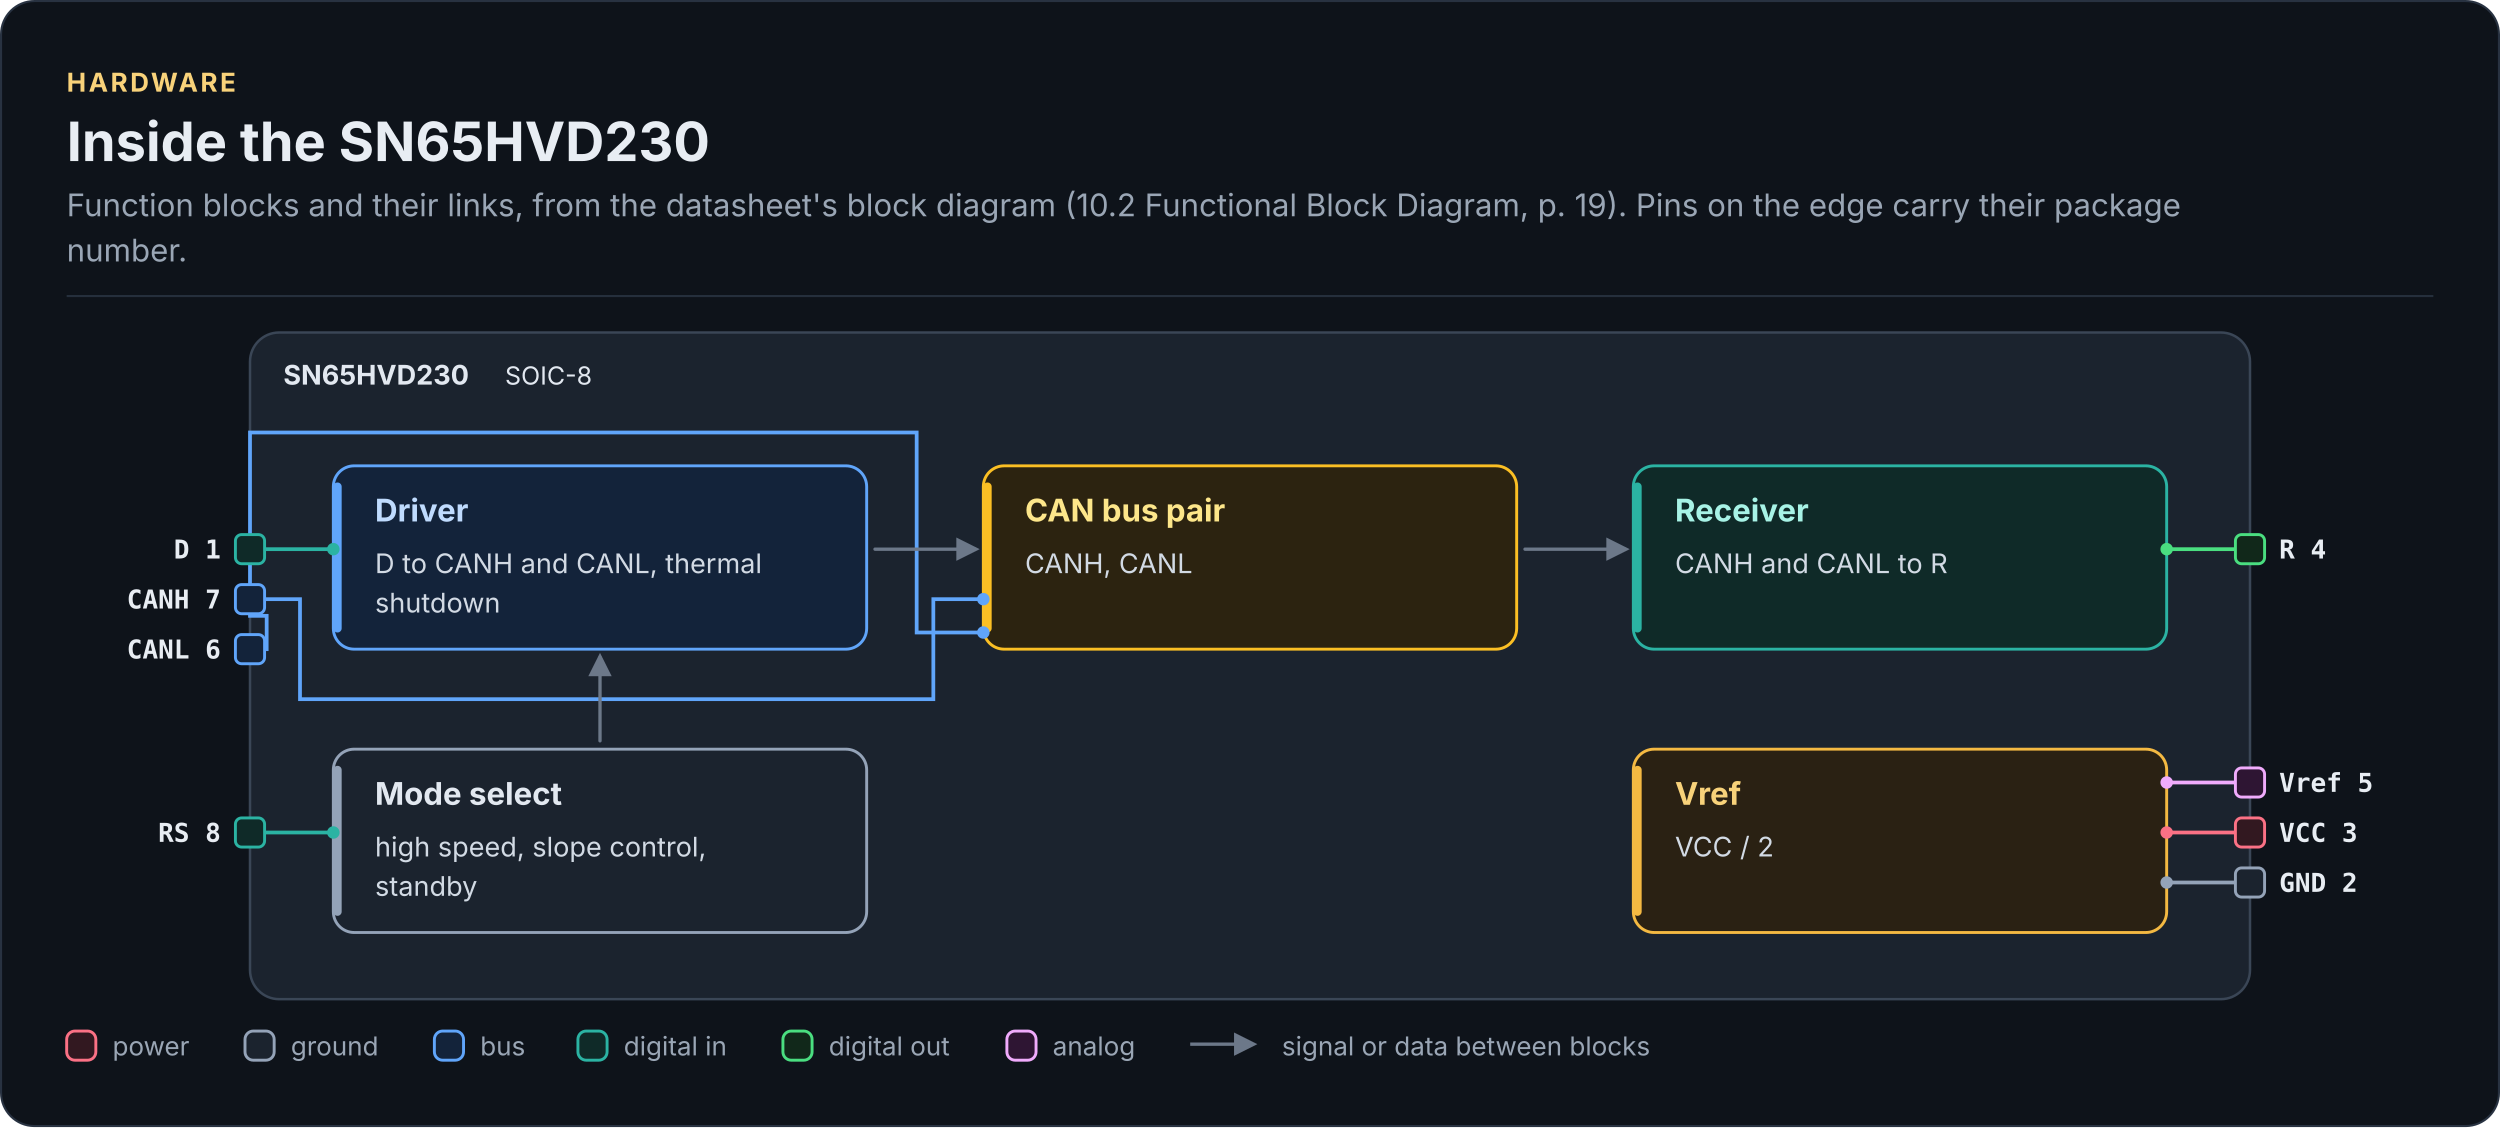
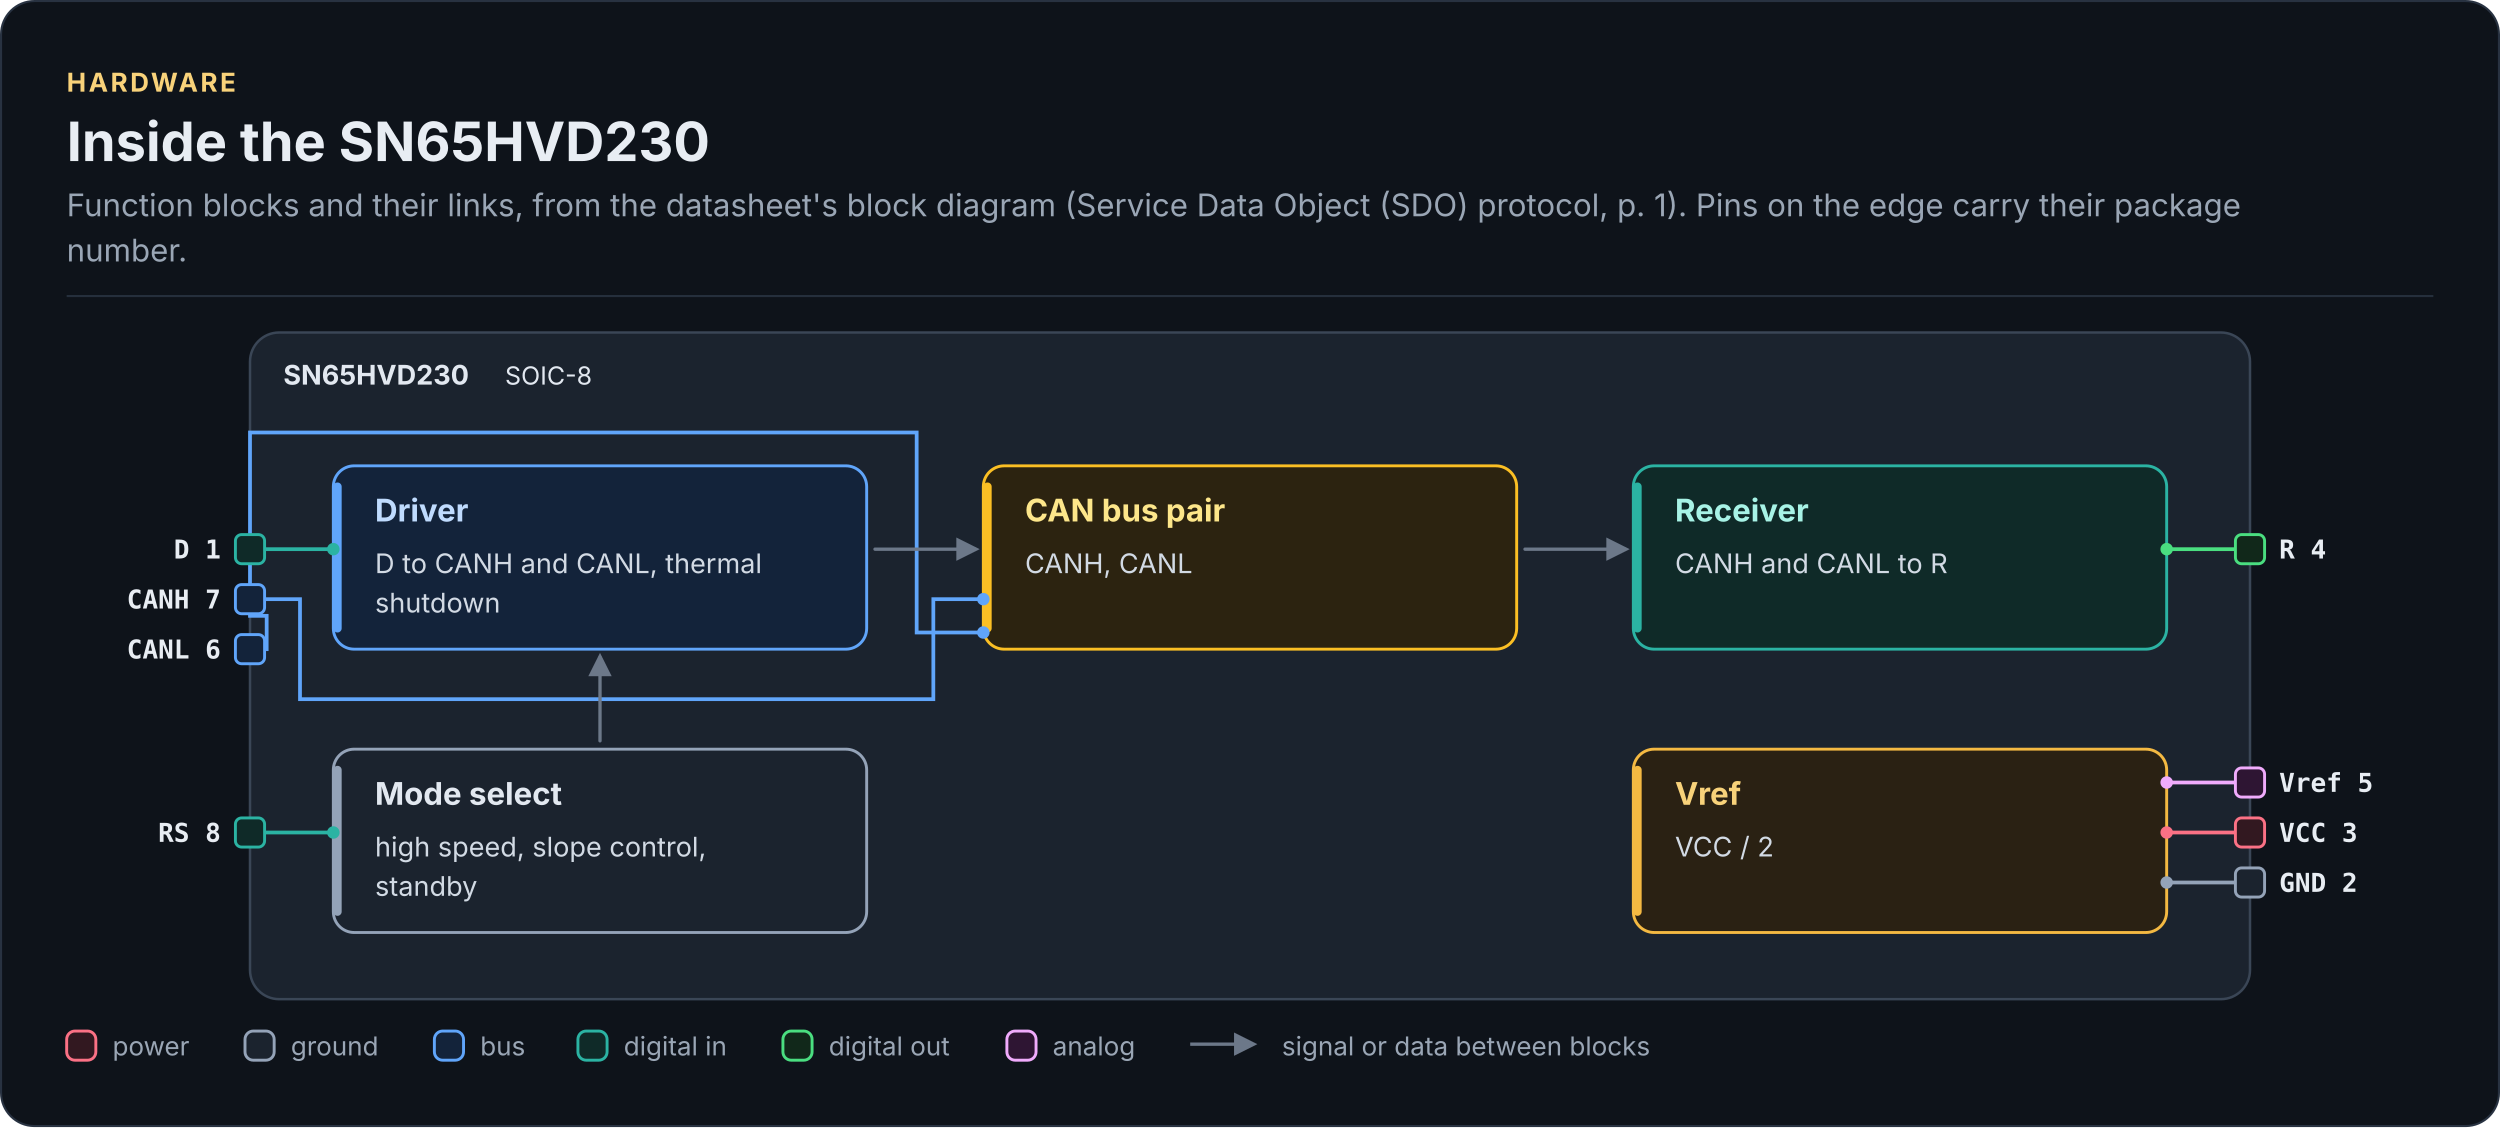
<svg xmlns="http://www.w3.org/2000/svg" width="1200" height="541" viewBox="0 0 1200 541" role="img" aria-labelledby="chip-blocks-title chip-blocks-desc" font-family="Inter, 'Segoe UI', Roboto, 'Helvetica Neue', Arial, sans-serif">
  <defs>
    <marker id="fk-arrow-rail" viewBox="0 0 10 10" refX="8" refY="5" markerWidth="7" markerHeight="7" orient="auto-start-reverse">
      <path d="M0 0L10 5L0 10z" fill="#6C7889" />
    </marker>
  </defs>
  <rect x="0.5" y="0.5" width="1199" height="540" rx="16" fill="#0E131A" stroke="#283241" />
  <text x="32" y="44" font-size="12.5" font-weight="700" letter-spacing="1.2" fill="#F8D27A">HARDWARE</text>
  <text x="32" y="77.3" font-size="26" font-weight="700" fill="#E8EDF3">Inside the SN65HVD230</text>
-   <text x="32" y="103.8" font-size="15" fill="#9AA6B5">Function blocks and their links, from the datasheet's block diagram (10.2 Functional Block Diagram, p. 19). Pins on the edge carry their package</text>
+   <text x="32" y="103.8" font-size="15" fill="#9AA6B5">Function blocks and their links, from the datasheet's block diagram (Service Data Object (SDO) protocol, p. 1). Pins on the edge carry their package</text>
  <text x="32" y="125.5" font-size="15" fill="#9AA6B5">number.</text>
  <rect x="32" y="141.6" width="1136" height="1" fill="#252F3C" />
  <rect x="120" y="159.6" width="960" height="320" rx="14" fill="#1B232E" stroke="#3A4656" stroke-width="1.2" />
  <path d="M127 263.6 L160 263.6" fill="none" stroke="#2BB3A3" stroke-width="1.8" />
  <path d="M127 287.6 L144 287.6 L144 335.6 L448 335.6 L448 287.6 L472 287.6" fill="none" stroke="#60A5FA" stroke-width="1.8" />
  <path d="M127 311.6 L128 311.6 L128 295.6 L120 295.6 L120 207.6 L440 207.6 L440 303.6 L472 303.6" fill="none" stroke="#60A5FA" stroke-width="1.8" />
  <path d="M127 399.6 L160 399.6" fill="none" stroke="#2BB3A3" stroke-width="1.8" />
  <path d="M1073 263.6 L1040 263.6" fill="none" stroke="#4ADE80" stroke-width="1.8" />
  <path d="M1073 375.6 L1040 375.6" fill="none" stroke="#F0ABFC" stroke-width="1.8" />
  <path d="M1073 399.6 L1040 399.6" fill="none" stroke="#FB7185" stroke-width="1.8" />
  <path d="M1073 423.6 L1040 423.6" fill="none" stroke="#94A3B8" stroke-width="1.8" />
  <path d="M420 263.6 L468 263.6" fill="none" stroke="#6C7889" stroke-width="1.6" stroke-linecap="round" stroke-linejoin="round" marker-end="url(#fk-arrow-rail)" />
  <path d="M732 263.6 L780 263.6" fill="none" stroke="#6C7889" stroke-width="1.6" stroke-linecap="round" stroke-linejoin="round" marker-end="url(#fk-arrow-rail)" />
  <path d="M288 355.6 L288 315.6" fill="none" stroke="#6C7889" stroke-width="1.6" stroke-linecap="round" stroke-linejoin="round" marker-end="url(#fk-arrow-rail)" />
  <rect x="160" y="223.6" width="256" height="88" rx="10" fill="#13233A" stroke="#60A5FA" stroke-width="1.4" />
  <rect x="160" y="231.6" width="4" height="72" rx="2" fill="#60A5FA" />
  <rect x="472" y="223.6" width="256" height="88" rx="10" fill="#2C2310" stroke="#FBBF24" stroke-width="1.4" />
  <rect x="472" y="231.6" width="4" height="72" rx="2" fill="#FBBF24" />
  <rect x="784" y="223.6" width="256" height="88" rx="10" fill="#0F2A28" stroke="#2BB3A3" stroke-width="1.4" />
  <rect x="784" y="231.6" width="4" height="72" rx="2" fill="#2BB3A3" />
  <rect x="160" y="359.6" width="256" height="88" rx="10" fill="#1B232E" stroke="#94A3B8" stroke-width="1.4" />
  <rect x="160" y="367.6" width="4" height="72" rx="2" fill="#94A3B8" />
  <rect x="784" y="359.6" width="256" height="88" rx="10" fill="#2A2113" stroke="#F4B942" stroke-width="1.4" />
  <rect x="784" y="367.6" width="4" height="72" rx="2" fill="#F4B942" />
  <rect x="113" y="256.6" width="14" height="14" rx="3" fill="#0F2A28" stroke="#2BB3A3" stroke-width="1.4" />
  <rect x="113" y="280.6" width="14" height="14" rx="3" fill="#13233A" stroke="#60A5FA" stroke-width="1.4" />
  <rect x="113" y="304.6" width="14" height="14" rx="3" fill="#13233A" stroke="#60A5FA" stroke-width="1.4" />
  <rect x="113" y="392.6" width="14" height="14" rx="3" fill="#0F2A28" stroke="#2BB3A3" stroke-width="1.4" />
  <rect x="1073" y="256.6" width="14" height="14" rx="3" fill="#11281A" stroke="#4ADE80" stroke-width="1.4" />
  <rect x="1073" y="368.6" width="14" height="14" rx="3" fill="#2E1533" stroke="#F0ABFC" stroke-width="1.4" />
  <rect x="1073" y="392.6" width="14" height="14" rx="3" fill="#321820" stroke="#FB7185" stroke-width="1.4" />
  <rect x="1073" y="416.6" width="14" height="14" rx="3" fill="#1B232E" stroke="#94A3B8" stroke-width="1.4" />
  <text x="136" y="184.6" font-size="13" font-weight="700" fill="#E2E8F0">SN65HVD230</text>
  <text x="242.4" y="184.6" font-size="12" fill="#E2E8F0">SOIC-8</text>
  <text x="180" y="250.3" font-size="15" font-weight="700" fill="#BFDBFE">Driver</text>
  <text x="180" y="275.1" font-size="13" fill="#D2DAE4">D to CANH and CANL, thermal</text>
  <text x="180" y="294" font-size="13" fill="#D2DAE4">shutdown</text>
  <text x="492" y="250.3" font-size="15" font-weight="700" fill="#FDE68A">CAN bus pair</text>
  <text x="492" y="275.1" font-size="13" fill="#D2DAE4">CANH, CANL</text>
  <text x="804" y="250.3" font-size="15" font-weight="700" fill="#A7F3E6">Receiver</text>
  <text x="804" y="275.1" font-size="13" fill="#D2DAE4">CANH and CANL to R</text>
  <text x="180" y="386.3" font-size="15" font-weight="700" fill="#E2E8F0">Mode select</text>
  <text x="180" y="411.1" font-size="13" fill="#D2DAE4">high speed, slope control,</text>
  <text x="180" y="430" font-size="13" fill="#D2DAE4">standby</text>
  <text x="804" y="386.3" font-size="15" font-weight="700" fill="#F8D27A">Vref</text>
  <text x="804" y="411.1" font-size="13" fill="#D2DAE4">VCC / 2</text>
  <text x="106" y="268.1" font-size="12.5" font-weight="600" font-family="'JetBrains Mono', 'SFMono-Regular', Menlo, Consolas, monospace" text-anchor="end" fill="#E8EDF3">D  1</text>
  <text x="106" y="292.1" font-size="12.5" font-weight="600" font-family="'JetBrains Mono', 'SFMono-Regular', Menlo, Consolas, monospace" text-anchor="end" fill="#E8EDF3">CANH  7</text>
  <text x="106" y="316.1" font-size="12.5" font-weight="600" font-family="'JetBrains Mono', 'SFMono-Regular', Menlo, Consolas, monospace" text-anchor="end" fill="#E8EDF3">CANL  6</text>
  <text x="106" y="404.1" font-size="12.5" font-weight="600" font-family="'JetBrains Mono', 'SFMono-Regular', Menlo, Consolas, monospace" text-anchor="end" fill="#E8EDF3">RS  8</text>
  <text x="1094" y="268.1" font-size="12.5" font-weight="600" font-family="'JetBrains Mono', 'SFMono-Regular', Menlo, Consolas, monospace" fill="#E8EDF3">R  4</text>
  <text x="1094" y="380.1" font-size="12.5" font-weight="600" font-family="'JetBrains Mono', 'SFMono-Regular', Menlo, Consolas, monospace" fill="#E8EDF3">Vref  5</text>
  <text x="1094" y="404.1" font-size="12.5" font-weight="600" font-family="'JetBrains Mono', 'SFMono-Regular', Menlo, Consolas, monospace" fill="#E8EDF3">VCC  3</text>
  <text x="1094" y="428.1" font-size="12.5" font-weight="600" font-family="'JetBrains Mono', 'SFMono-Regular', Menlo, Consolas, monospace" fill="#E8EDF3">GND  2</text>
  <circle cx="160" cy="263.6" r="3" fill="#2BB3A3" />
  <circle cx="472" cy="287.6" r="3" fill="#60A5FA" />
  <circle cx="472" cy="303.6" r="3" fill="#60A5FA" />
  <circle cx="160" cy="399.6" r="3" fill="#2BB3A3" />
  <circle cx="1040" cy="263.6" r="3" fill="#4ADE80" />
  <circle cx="1040" cy="375.6" r="3" fill="#F0ABFC" />
  <circle cx="1040" cy="399.6" r="3" fill="#FB7185" />
  <circle cx="1040" cy="423.6" r="3" fill="#94A3B8" />
  <rect x="32" y="494.9" width="14" height="14" rx="4" fill="#321820" stroke="#FB7185" stroke-width="1.4" />
  <text x="54" y="506.6" font-size="12.5" fill="#9AA6B5">power</text>
  <rect x="117.6" y="494.9" width="14" height="14" rx="4" fill="#1B232E" stroke="#94A3B8" stroke-width="1.4" />
  <text x="139.6" y="506.6" font-size="12.5" fill="#9AA6B5">ground</text>
  <rect x="208.5" y="494.9" width="14" height="14" rx="4" fill="#13233A" stroke="#60A5FA" stroke-width="1.4" />
  <text x="230.5" y="506.6" font-size="12.5" fill="#9AA6B5">bus</text>
  <rect x="277.4" y="494.9" width="14" height="14" rx="4" fill="#0F2A28" stroke="#2BB3A3" stroke-width="1.4" />
  <text x="299.4" y="506.6" font-size="12.5" fill="#9AA6B5">digital in</text>
  <rect x="375.8" y="494.9" width="14" height="14" rx="4" fill="#11281A" stroke="#4ADE80" stroke-width="1.4" />
  <text x="397.8" y="506.6" font-size="12.5" fill="#9AA6B5">digital out</text>
  <rect x="483.3" y="494.9" width="14" height="14" rx="4" fill="#2E1533" stroke="#F0ABFC" stroke-width="1.4" />
  <text x="505.3" y="506.6" font-size="12.5" fill="#9AA6B5">analog</text>
  <path d="M571.3 501.2L601.3 501.2" fill="none" stroke="#6C7889" stroke-width="1.6" marker-end="url(#fk-arrow-rail)" />
  <text x="615.3" y="506.6" font-size="12.5" fill="#9AA6B5">signal or data between blocks</text>
</svg>
